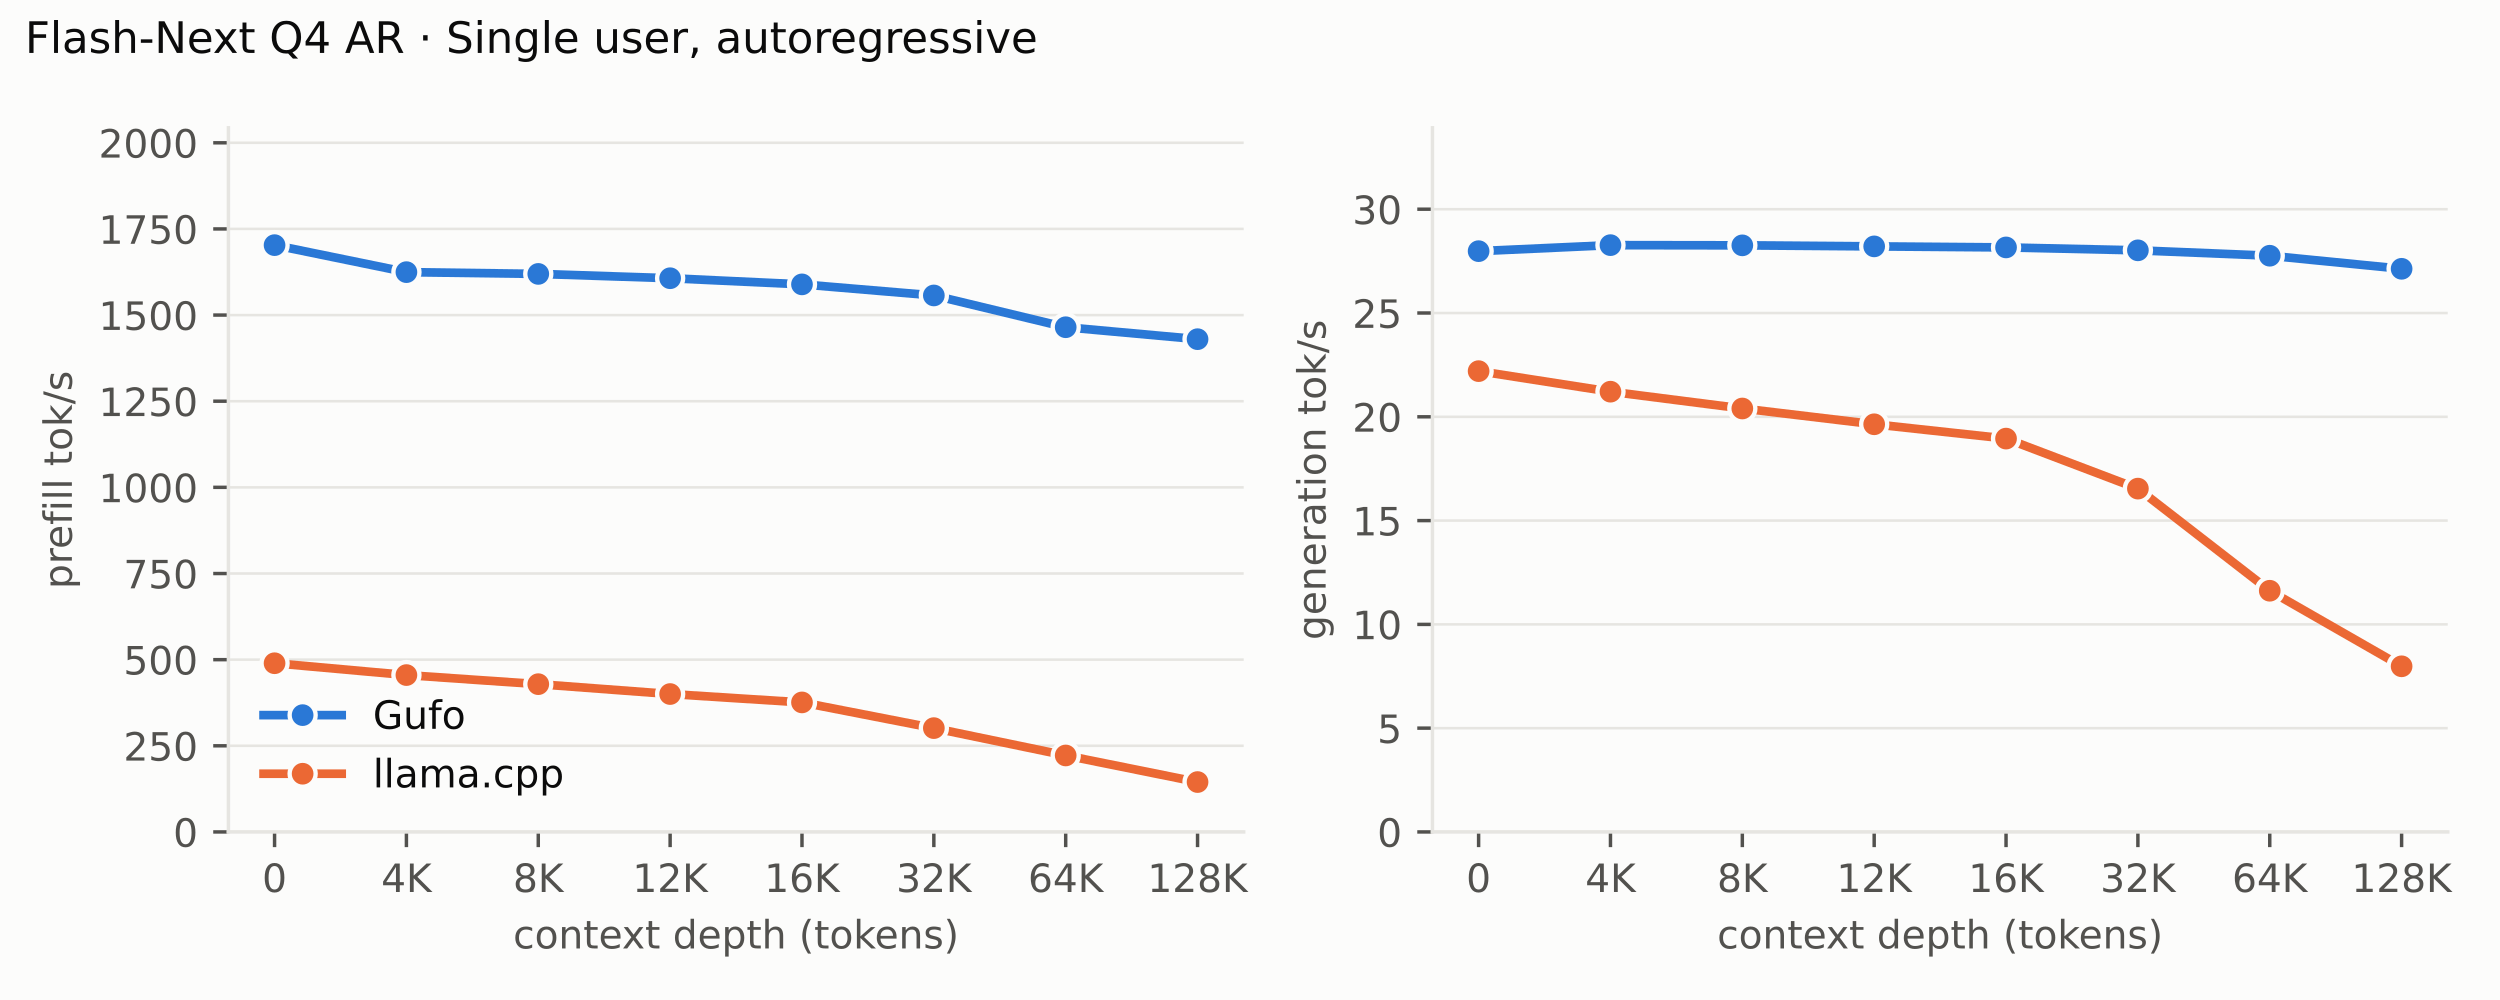
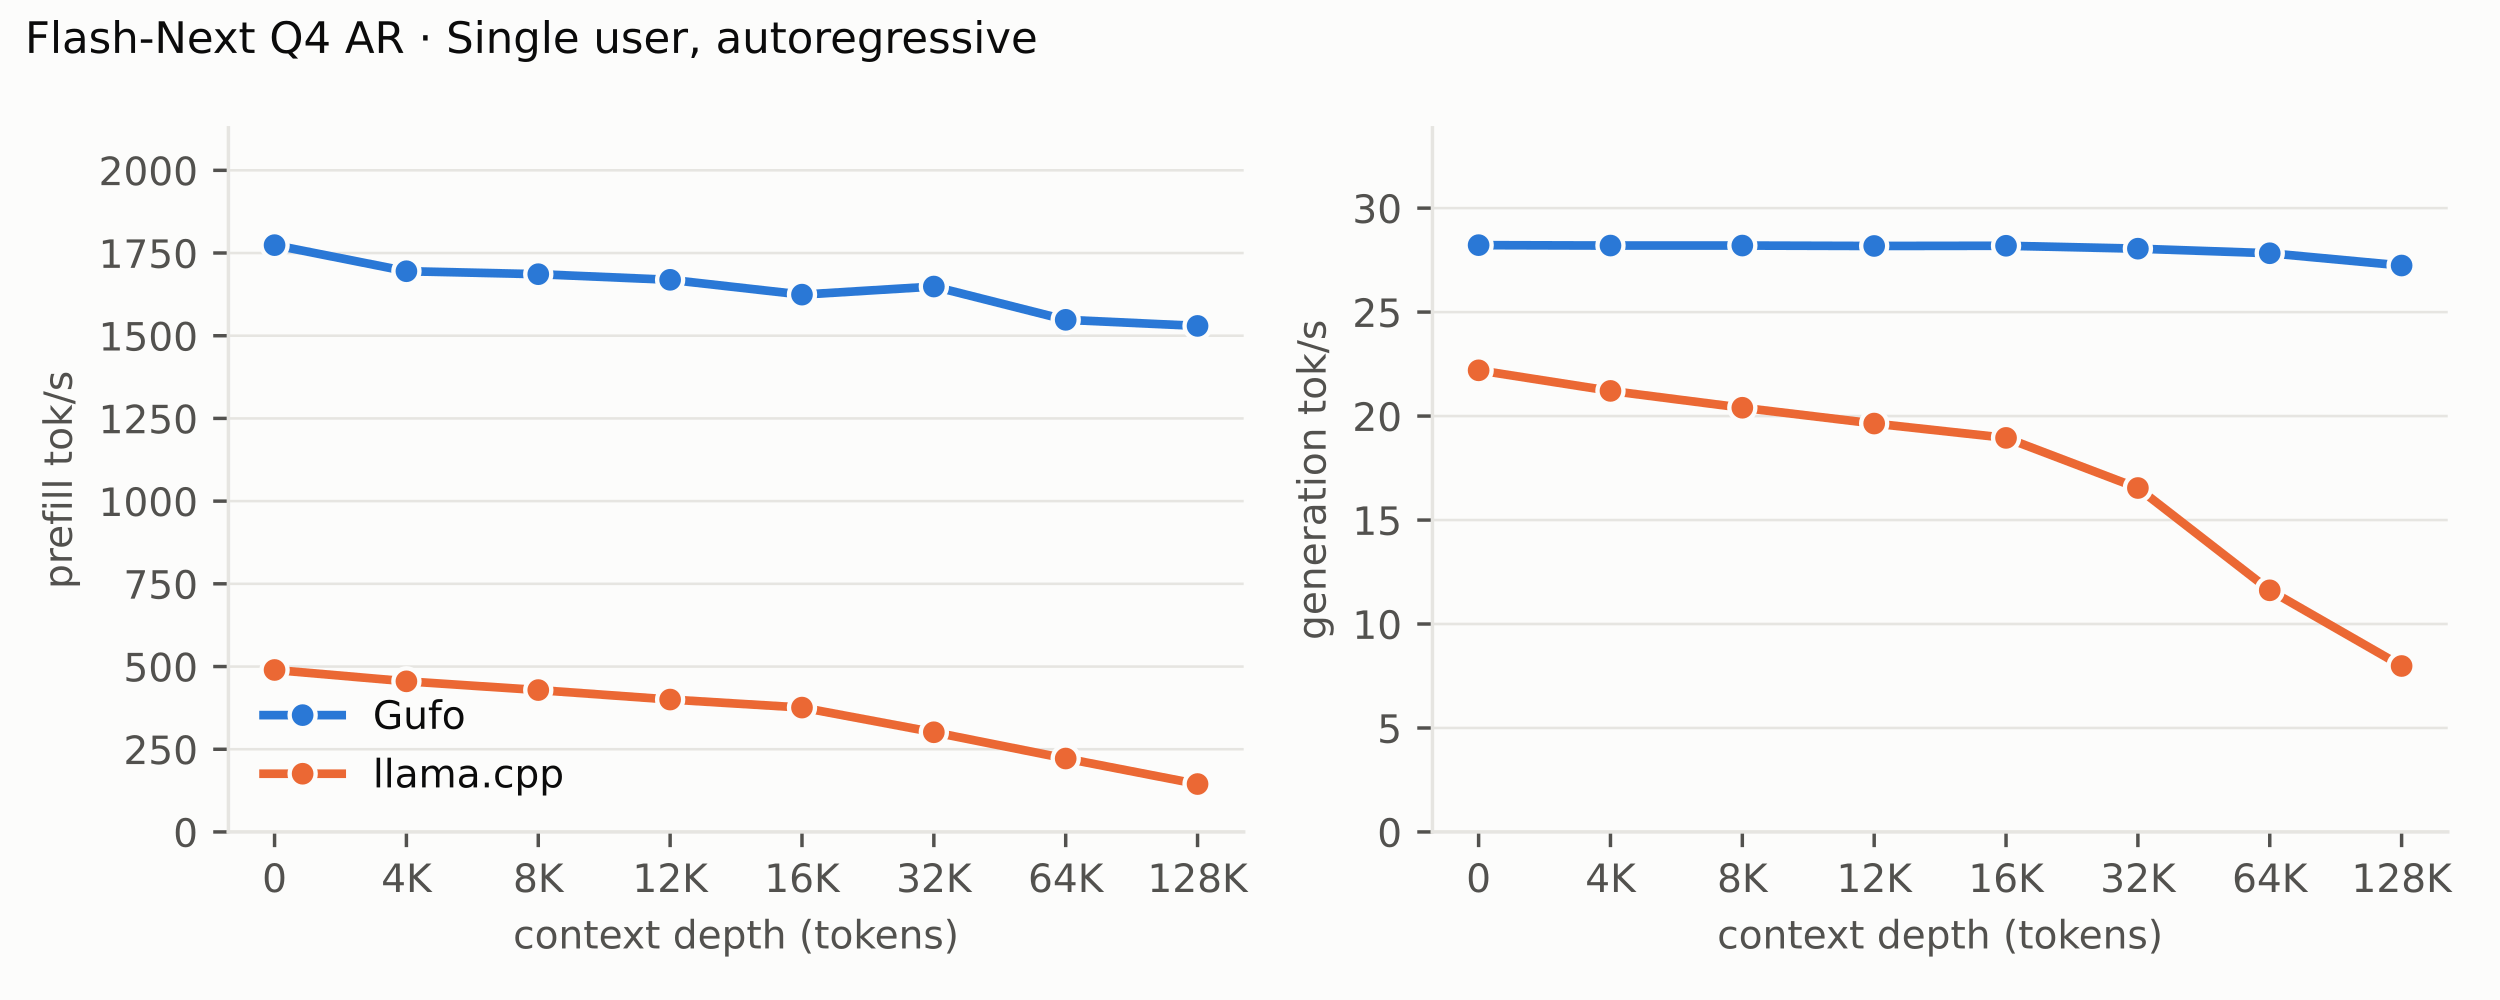
<svg xmlns="http://www.w3.org/2000/svg" xmlns:xlink="http://www.w3.org/1999/xlink" width="576pt" height="230.4pt" viewBox="0 0 576 230.4" version="1.1">
  <defs>
    <style type="text/css">*{stroke-linejoin: round; stroke-linecap: butt}</style>
  </defs>
  <g id="figure_1">
    <g id="patch_1">
      <path d="M 0 230.4 L 576 230.4 L 576 0 L 0 0 z " style="fill: #fcfcfb" />
    </g>
    <g id="axes_1">
      <g id="patch_2">
        <path d="M 52.626 191.679 L 286.549 191.679 L 286.549 29.441 L 52.626 29.441 z " style="fill: #fcfcfb" />
      </g>
      <g id="matplotlib.axis_1">
        <g id="xtick_1">
          <g id="line2d_1">
            <defs>
              <path id="m1ebf051f68" d="M 0 0 L 0 3.5 " style="stroke: #52514e; stroke-width: 0.8" />
            </defs>
            <g>
              <use xlink:href="#m1ebf051f68" x="63.259" y="191.679" style="fill: #52514e; stroke: #52514e; stroke-width: 0.8" />
            </g>
          </g>
          <g id="text_1">
            <text style="font-size: 9px; font-family: 'DejaVu Sans', 'Bitstream Vera Sans', 'Computer Modern Sans Serif', 'Lucida Grande', 'Verdana', 'Geneva', 'Lucid', 'Arial', 'Helvetica', 'Avant Garde', sans-serif; text-anchor: middle; fill: #52514e" x="63.259" y="205.517" transform="rotate(-0 63.25858 205.5172)">0</text>
          </g>
        </g>
        <g id="xtick_2">
          <g id="line2d_2">
            <g>
              <use xlink:href="#m1ebf051f68" x="93.638" y="191.679" style="fill: #52514e; stroke: #52514e; stroke-width: 0.8" />
            </g>
          </g>
          <g id="text_2">
            <text style="font-size: 9px; font-family: 'DejaVu Sans', 'Bitstream Vera Sans', 'Computer Modern Sans Serif', 'Lucida Grande', 'Verdana', 'Geneva', 'Lucid', 'Arial', 'Helvetica', 'Avant Garde', sans-serif; text-anchor: middle; fill: #52514e" x="93.638" y="205.517" transform="rotate(-0 93.63823 205.5172)">4K</text>
          </g>
        </g>
        <g id="xtick_3">
          <g id="line2d_3">
            <g>
              <use xlink:href="#m1ebf051f68" x="124.018" y="191.679" style="fill: #52514e; stroke: #52514e; stroke-width: 0.8" />
            </g>
          </g>
          <g id="text_3">
            <text style="font-size: 9px; font-family: 'DejaVu Sans', 'Bitstream Vera Sans', 'Computer Modern Sans Serif', 'Lucida Grande', 'Verdana', 'Geneva', 'Lucid', 'Arial', 'Helvetica', 'Avant Garde', sans-serif; text-anchor: middle; fill: #52514e" x="124.018" y="205.517" transform="rotate(-0 124.0179 205.5172)">8K</text>
          </g>
        </g>
        <g id="xtick_4">
          <g id="line2d_4">
            <g>
              <use xlink:href="#m1ebf051f68" x="154.398" y="191.679" style="fill: #52514e; stroke: #52514e; stroke-width: 0.8" />
            </g>
          </g>
          <g id="text_4">
            <text style="font-size: 9px; font-family: 'DejaVu Sans', 'Bitstream Vera Sans', 'Computer Modern Sans Serif', 'Lucida Grande', 'Verdana', 'Geneva', 'Lucid', 'Arial', 'Helvetica', 'Avant Garde', sans-serif; text-anchor: middle; fill: #52514e" x="154.398" y="205.517" transform="rotate(-0 154.3975 205.5172)">12K</text>
          </g>
        </g>
        <g id="xtick_5">
          <g id="line2d_5">
            <g>
              <use xlink:href="#m1ebf051f68" x="184.777" y="191.679" style="fill: #52514e; stroke: #52514e; stroke-width: 0.8" />
            </g>
          </g>
          <g id="text_5">
            <text style="font-size: 9px; font-family: 'DejaVu Sans', 'Bitstream Vera Sans', 'Computer Modern Sans Serif', 'Lucida Grande', 'Verdana', 'Geneva', 'Lucid', 'Arial', 'Helvetica', 'Avant Garde', sans-serif; text-anchor: middle; fill: #52514e" x="184.777" y="205.517" transform="rotate(-0 184.7772 205.5172)">16K</text>
          </g>
        </g>
        <g id="xtick_6">
          <g id="line2d_6">
            <g>
              <use xlink:href="#m1ebf051f68" x="215.157" y="191.679" style="fill: #52514e; stroke: #52514e; stroke-width: 0.8" />
            </g>
          </g>
          <g id="text_6">
            <text style="font-size: 9px; font-family: 'DejaVu Sans', 'Bitstream Vera Sans', 'Computer Modern Sans Serif', 'Lucida Grande', 'Verdana', 'Geneva', 'Lucid', 'Arial', 'Helvetica', 'Avant Garde', sans-serif; text-anchor: middle; fill: #52514e" x="215.157" y="205.517" transform="rotate(-0 215.1568 205.5172)">32K</text>
          </g>
        </g>
        <g id="xtick_7">
          <g id="line2d_7">
            <g>
              <use xlink:href="#m1ebf051f68" x="245.536" y="191.679" style="fill: #52514e; stroke: #52514e; stroke-width: 0.8" />
            </g>
          </g>
          <g id="text_7">
            <text style="font-size: 9px; font-family: 'DejaVu Sans', 'Bitstream Vera Sans', 'Computer Modern Sans Serif', 'Lucida Grande', 'Verdana', 'Geneva', 'Lucid', 'Arial', 'Helvetica', 'Avant Garde', sans-serif; text-anchor: middle; fill: #52514e" x="245.536" y="205.517" transform="rotate(-0 245.5365 205.5172)">64K</text>
          </g>
        </g>
        <g id="xtick_8">
          <g id="line2d_8">
            <g>
              <use xlink:href="#m1ebf051f68" x="275.916" y="191.679" style="fill: #52514e; stroke: #52514e; stroke-width: 0.8" />
            </g>
          </g>
          <g id="text_8">
            <text style="font-size: 9px; font-family: 'DejaVu Sans', 'Bitstream Vera Sans', 'Computer Modern Sans Serif', 'Lucida Grande', 'Verdana', 'Geneva', 'Lucid', 'Arial', 'Helvetica', 'Avant Garde', sans-serif; text-anchor: middle; fill: #52514e" x="275.916" y="205.517" transform="rotate(-0 275.9161 205.5172)">128K</text>
          </g>
        </g>
        <g id="text_9">
          <text style="font-size: 9px; font-family: 'DejaVu Sans', 'Bitstream Vera Sans', 'Computer Modern Sans Serif', 'Lucida Grande', 'Verdana', 'Geneva', 'Lucid', 'Arial', 'Helvetica', 'Avant Garde', sans-serif; text-anchor: middle; fill: #52514e" x="169.587" y="218.518" transform="rotate(-0 169.5874 218.5179)">context depth (tokens)</text>
        </g>
      </g>
      <g id="matplotlib.axis_2">
        <g id="ytick_1">
          <g id="line2d_9">
-             <path d="M 52.626 191.679 L 286.549 191.679 " clip-path="url(#pd41758e7b6)" style="fill: none; stroke: #e6e5e1; stroke-width: 0.6; stroke-linecap: square" />
+             <path d="M 52.626 191.679 L 286.549 191.679 " clip-path="url(#p1245cb9a4b)" style="fill: none; stroke: #e6e5e1; stroke-width: 0.6; stroke-linecap: square" />
          </g>
          <g id="line2d_10">
            <defs>
              <path id="m680e5b1e24" d="M 0 0 L -3.5 0 " style="stroke: #52514e; stroke-width: 0.8" />
            </defs>
            <g>
              <use xlink:href="#m680e5b1e24" x="52.626" y="191.679" style="fill: #52514e; stroke: #52514e; stroke-width: 0.8" />
            </g>
          </g>
          <g id="text_10">
            <text style="font-size: 9px; font-family: 'DejaVu Sans', 'Bitstream Vera Sans', 'Computer Modern Sans Serif', 'Lucida Grande', 'Verdana', 'Geneva', 'Lucid', 'Arial', 'Helvetica', 'Avant Garde', sans-serif; text-anchor: end; fill: #52514e" x="45.626" y="195.098" transform="rotate(-0 45.6257 195.0982)">0</text>
          </g>
        </g>
        <g id="ytick_2">
          <g id="line2d_11">
-             <path d="M 52.626 171.831 L 286.549 171.831 " clip-path="url(#pd41758e7b6)" style="fill: none; stroke: #e6e5e1; stroke-width: 0.6; stroke-linecap: square" />
+             <path d="M 52.626 172.625 L 286.549 172.625 " clip-path="url(#p1245cb9a4b)" style="fill: none; stroke: #e6e5e1; stroke-width: 0.6; stroke-linecap: square" />
          </g>
          <g id="line2d_12">
            <g>
-               <use xlink:href="#m680e5b1e24" x="52.626" y="171.831" style="fill: #52514e; stroke: #52514e; stroke-width: 0.8" />
+               <use xlink:href="#m680e5b1e24" x="52.626" y="172.625" style="fill: #52514e; stroke: #52514e; stroke-width: 0.8" />
            </g>
          </g>
          <g id="text_11">
-             <text style="font-size: 9px; font-family: 'DejaVu Sans', 'Bitstream Vera Sans', 'Computer Modern Sans Serif', 'Lucida Grande', 'Verdana', 'Geneva', 'Lucid', 'Arial', 'Helvetica', 'Avant Garde', sans-serif; text-anchor: end; fill: #52514e" x="45.626" y="175.25" transform="rotate(-0 45.6257 175.2503)">250</text>
+             <text style="font-size: 9px; font-family: 'DejaVu Sans', 'Bitstream Vera Sans', 'Computer Modern Sans Serif', 'Lucida Grande', 'Verdana', 'Geneva', 'Lucid', 'Arial', 'Helvetica', 'Avant Garde', sans-serif; text-anchor: end; fill: #52514e" x="45.626" y="176.043" transform="rotate(-0 45.6257 176.0435)">250</text>
          </g>
        </g>
        <g id="ytick_3">
          <g id="line2d_13">
-             <path d="M 52.626 151.983 L 286.549 151.983 " clip-path="url(#pd41758e7b6)" style="fill: none; stroke: #e6e5e1; stroke-width: 0.6; stroke-linecap: square" />
+             <path d="M 52.626 153.57 L 286.549 153.57 " clip-path="url(#p1245cb9a4b)" style="fill: none; stroke: #e6e5e1; stroke-width: 0.6; stroke-linecap: square" />
          </g>
          <g id="line2d_14">
            <g>
-               <use xlink:href="#m680e5b1e24" x="52.626" y="151.983" style="fill: #52514e; stroke: #52514e; stroke-width: 0.8" />
+               <use xlink:href="#m680e5b1e24" x="52.626" y="153.57" style="fill: #52514e; stroke: #52514e; stroke-width: 0.8" />
            </g>
          </g>
          <g id="text_12">
-             <text style="font-size: 9px; font-family: 'DejaVu Sans', 'Bitstream Vera Sans', 'Computer Modern Sans Serif', 'Lucida Grande', 'Verdana', 'Geneva', 'Lucid', 'Arial', 'Helvetica', 'Avant Garde', sans-serif; text-anchor: end; fill: #52514e" x="45.626" y="155.402" transform="rotate(-0 45.6257 155.4023)">500</text>
+             <text style="font-size: 9px; font-family: 'DejaVu Sans', 'Bitstream Vera Sans', 'Computer Modern Sans Serif', 'Lucida Grande', 'Verdana', 'Geneva', 'Lucid', 'Arial', 'Helvetica', 'Avant Garde', sans-serif; text-anchor: end; fill: #52514e" x="45.626" y="156.989" transform="rotate(-0 45.6257 156.9887)">500</text>
          </g>
        </g>
        <g id="ytick_4">
          <g id="line2d_15">
-             <path d="M 52.626 132.135 L 286.549 132.135 " clip-path="url(#pd41758e7b6)" style="fill: none; stroke: #e6e5e1; stroke-width: 0.6; stroke-linecap: square" />
+             <path d="M 52.626 134.515 L 286.549 134.515 " clip-path="url(#p1245cb9a4b)" style="fill: none; stroke: #e6e5e1; stroke-width: 0.6; stroke-linecap: square" />
          </g>
          <g id="line2d_16">
            <g>
-               <use xlink:href="#m680e5b1e24" x="52.626" y="132.135" style="fill: #52514e; stroke: #52514e; stroke-width: 0.8" />
+               <use xlink:href="#m680e5b1e24" x="52.626" y="134.515" style="fill: #52514e; stroke: #52514e; stroke-width: 0.8" />
            </g>
          </g>
          <g id="text_13">
-             <text style="font-size: 9px; font-family: 'DejaVu Sans', 'Bitstream Vera Sans', 'Computer Modern Sans Serif', 'Lucida Grande', 'Verdana', 'Geneva', 'Lucid', 'Arial', 'Helvetica', 'Avant Garde', sans-serif; text-anchor: end; fill: #52514e" x="45.626" y="135.554" transform="rotate(-0 45.6257 135.5544)">750</text>
+             <text style="font-size: 9px; font-family: 'DejaVu Sans', 'Bitstream Vera Sans', 'Computer Modern Sans Serif', 'Lucida Grande', 'Verdana', 'Geneva', 'Lucid', 'Arial', 'Helvetica', 'Avant Garde', sans-serif; text-anchor: end; fill: #52514e" x="45.626" y="137.934" transform="rotate(-0 45.6257 137.934)">750</text>
          </g>
        </g>
        <g id="ytick_5">
          <g id="line2d_17">
-             <path d="M 52.626 112.287 L 286.549 112.287 " clip-path="url(#pd41758e7b6)" style="fill: none; stroke: #e6e5e1; stroke-width: 0.6; stroke-linecap: square" />
+             <path d="M 52.626 115.46 L 286.549 115.46 " clip-path="url(#p1245cb9a4b)" style="fill: none; stroke: #e6e5e1; stroke-width: 0.6; stroke-linecap: square" />
          </g>
          <g id="line2d_18">
            <g>
-               <use xlink:href="#m680e5b1e24" x="52.626" y="112.287" style="fill: #52514e; stroke: #52514e; stroke-width: 0.8" />
+               <use xlink:href="#m680e5b1e24" x="52.626" y="115.46" style="fill: #52514e; stroke: #52514e; stroke-width: 0.8" />
            </g>
          </g>
          <g id="text_14">
-             <text style="font-size: 9px; font-family: 'DejaVu Sans', 'Bitstream Vera Sans', 'Computer Modern Sans Serif', 'Lucida Grande', 'Verdana', 'Geneva', 'Lucid', 'Arial', 'Helvetica', 'Avant Garde', sans-serif; text-anchor: end; fill: #52514e" x="45.626" y="115.706" transform="rotate(-0 45.6257 115.7064)">1000</text>
+             <text style="font-size: 9px; font-family: 'DejaVu Sans', 'Bitstream Vera Sans', 'Computer Modern Sans Serif', 'Lucida Grande', 'Verdana', 'Geneva', 'Lucid', 'Arial', 'Helvetica', 'Avant Garde', sans-serif; text-anchor: end; fill: #52514e" x="45.626" y="118.879" transform="rotate(-0 45.6257 118.8793)">1000</text>
          </g>
        </g>
        <g id="ytick_6">
          <g id="line2d_19">
-             <path d="M 52.626 92.439 L 286.549 92.439 " clip-path="url(#pd41758e7b6)" style="fill: none; stroke: #e6e5e1; stroke-width: 0.6; stroke-linecap: square" />
+             <path d="M 52.626 96.406 L 286.549 96.406 " clip-path="url(#p1245cb9a4b)" style="fill: none; stroke: #e6e5e1; stroke-width: 0.6; stroke-linecap: square" />
          </g>
          <g id="line2d_20">
            <g>
-               <use xlink:href="#m680e5b1e24" x="52.626" y="92.439" style="fill: #52514e; stroke: #52514e; stroke-width: 0.8" />
+               <use xlink:href="#m680e5b1e24" x="52.626" y="96.406" style="fill: #52514e; stroke: #52514e; stroke-width: 0.8" />
            </g>
          </g>
          <g id="text_15">
-             <text style="font-size: 9px; font-family: 'DejaVu Sans', 'Bitstream Vera Sans', 'Computer Modern Sans Serif', 'Lucida Grande', 'Verdana', 'Geneva', 'Lucid', 'Arial', 'Helvetica', 'Avant Garde', sans-serif; text-anchor: end; fill: #52514e" x="45.626" y="95.858" transform="rotate(-0 45.6257 95.85843)">1250</text>
+             <text style="font-size: 9px; font-family: 'DejaVu Sans', 'Bitstream Vera Sans', 'Computer Modern Sans Serif', 'Lucida Grande', 'Verdana', 'Geneva', 'Lucid', 'Arial', 'Helvetica', 'Avant Garde', sans-serif; text-anchor: end; fill: #52514e" x="45.626" y="99.825" transform="rotate(-0 45.6257 99.82451)">1250</text>
          </g>
        </g>
        <g id="ytick_7">
          <g id="line2d_21">
-             <path d="M 52.626 72.592 L 286.549 72.592 " clip-path="url(#pd41758e7b6)" style="fill: none; stroke: #e6e5e1; stroke-width: 0.6; stroke-linecap: square" />
+             <path d="M 52.626 77.351 L 286.549 77.351 " clip-path="url(#p1245cb9a4b)" style="fill: none; stroke: #e6e5e1; stroke-width: 0.6; stroke-linecap: square" />
          </g>
          <g id="line2d_22">
            <g>
-               <use xlink:href="#m680e5b1e24" x="52.626" y="72.592" style="fill: #52514e; stroke: #52514e; stroke-width: 0.8" />
+               <use xlink:href="#m680e5b1e24" x="52.626" y="77.351" style="fill: #52514e; stroke: #52514e; stroke-width: 0.8" />
            </g>
          </g>
          <g id="text_16">
-             <text style="font-size: 9px; font-family: 'DejaVu Sans', 'Bitstream Vera Sans', 'Computer Modern Sans Serif', 'Lucida Grande', 'Verdana', 'Geneva', 'Lucid', 'Arial', 'Helvetica', 'Avant Garde', sans-serif; text-anchor: end; fill: #52514e" x="45.626" y="76.01" transform="rotate(-0 45.6257 76.01047)">1500</text>
+             <text style="font-size: 9px; font-family: 'DejaVu Sans', 'Bitstream Vera Sans', 'Computer Modern Sans Serif', 'Lucida Grande', 'Verdana', 'Geneva', 'Lucid', 'Arial', 'Helvetica', 'Avant Garde', sans-serif; text-anchor: end; fill: #52514e" x="45.626" y="80.77" transform="rotate(-0 45.6257 80.76976)">1500</text>
          </g>
        </g>
        <g id="ytick_8">
          <g id="line2d_23">
-             <path d="M 52.626 52.744 L 286.549 52.744 " clip-path="url(#pd41758e7b6)" style="fill: none; stroke: #e6e5e1; stroke-width: 0.6; stroke-linecap: square" />
+             <path d="M 52.626 58.296 L 286.549 58.296 " clip-path="url(#p1245cb9a4b)" style="fill: none; stroke: #e6e5e1; stroke-width: 0.6; stroke-linecap: square" />
          </g>
          <g id="line2d_24">
            <g>
-               <use xlink:href="#m680e5b1e24" x="52.626" y="52.744" style="fill: #52514e; stroke: #52514e; stroke-width: 0.8" />
+               <use xlink:href="#m680e5b1e24" x="52.626" y="58.296" style="fill: #52514e; stroke: #52514e; stroke-width: 0.8" />
            </g>
          </g>
          <g id="text_17">
-             <text style="font-size: 9px; font-family: 'DejaVu Sans', 'Bitstream Vera Sans', 'Computer Modern Sans Serif', 'Lucida Grande', 'Verdana', 'Geneva', 'Lucid', 'Arial', 'Helvetica', 'Avant Garde', sans-serif; text-anchor: end; fill: #52514e" x="45.626" y="56.163" transform="rotate(-0 45.6257 56.16251)">1750</text>
+             <text style="font-size: 9px; font-family: 'DejaVu Sans', 'Bitstream Vera Sans', 'Computer Modern Sans Serif', 'Lucida Grande', 'Verdana', 'Geneva', 'Lucid', 'Arial', 'Helvetica', 'Avant Garde', sans-serif; text-anchor: end; fill: #52514e" x="45.626" y="61.715" transform="rotate(-0 45.6257 61.71502)">1750</text>
          </g>
        </g>
        <g id="ytick_9">
          <g id="line2d_25">
-             <path d="M 52.626 32.896 L 286.549 32.896 " clip-path="url(#pd41758e7b6)" style="fill: none; stroke: #e6e5e1; stroke-width: 0.6; stroke-linecap: square" />
+             <path d="M 52.626 39.241 L 286.549 39.241 " clip-path="url(#p1245cb9a4b)" style="fill: none; stroke: #e6e5e1; stroke-width: 0.6; stroke-linecap: square" />
          </g>
          <g id="line2d_26">
            <g>
-               <use xlink:href="#m680e5b1e24" x="52.626" y="32.896" style="fill: #52514e; stroke: #52514e; stroke-width: 0.8" />
+               <use xlink:href="#m680e5b1e24" x="52.626" y="39.241" style="fill: #52514e; stroke: #52514e; stroke-width: 0.8" />
            </g>
          </g>
          <g id="text_18">
-             <text style="font-size: 9px; font-family: 'DejaVu Sans', 'Bitstream Vera Sans', 'Computer Modern Sans Serif', 'Lucida Grande', 'Verdana', 'Geneva', 'Lucid', 'Arial', 'Helvetica', 'Avant Garde', sans-serif; text-anchor: end; fill: #52514e" x="45.626" y="36.315" transform="rotate(-0 45.6257 36.31454)">2000</text>
+             <text style="font-size: 9px; font-family: 'DejaVu Sans', 'Bitstream Vera Sans', 'Computer Modern Sans Serif', 'Lucida Grande', 'Verdana', 'Geneva', 'Lucid', 'Arial', 'Helvetica', 'Avant Garde', sans-serif; text-anchor: end; fill: #52514e" x="45.626" y="42.66" transform="rotate(-0 45.6257 42.66027)">2000</text>
          </g>
        </g>
        <g id="text_19">
          <text style="font-size: 9px; font-family: 'DejaVu Sans', 'Bitstream Vera Sans', 'Computer Modern Sans Serif', 'Lucida Grande', 'Verdana', 'Geneva', 'Lucid', 'Arial', 'Helvetica', 'Avant Garde', sans-serif; text-anchor: middle; fill: #52514e" x="16.559" y="110.56" transform="rotate(-90 16.55859 110.56)">prefill tok/s</text>
        </g>
      </g>
      <g id="line2d_27">
-         <path d="M 63.259 56.481 L 93.638 62.702 L 124.018 63.11 L 154.398 64.104 L 184.777 65.521 L 215.157 68.073 L 245.536 75.395 L 275.916 78.148 " clip-path="url(#pd41758e7b6)" style="fill: none; stroke: #2a78d6; stroke-width: 2; stroke-linecap: square" />
+         <path d="M 63.259 56.481 L 93.638 62.491 L 124.018 63.174 L 154.398 64.469 L 184.777 67.883 L 215.157 66.018 L 245.536 73.688 L 275.916 75.092 " clip-path="url(#p1245cb9a4b)" style="fill: none; stroke: #2a78d6; stroke-width: 2; stroke-linecap: square" />
        <defs>
          <path id="m91930ba968" d="M 0 3 C 0.796 3 1.559 2.684 2.121 2.121 C 2.684 1.559 3 0.796 3 0 C 3 -0.796 2.684 -1.559 2.121 -2.121 C 1.559 -2.684 0.796 -3 0 -3 C -0.796 -3 -1.559 -2.684 -2.121 -2.121 C -2.684 -1.559 -3 -0.796 -3 0 C -3 0.796 -2.684 1.559 -2.121 2.121 C -1.559 2.684 -0.796 3 0 3 z " style="stroke: #fcfcfb" />
        </defs>
-         <g clip-path="url(#pd41758e7b6)">
+         <g clip-path="url(#p1245cb9a4b)">
          <use xlink:href="#m91930ba968" x="63.259" y="56.481" style="fill: #2a78d6; stroke: #fcfcfb" />
-           <use xlink:href="#m91930ba968" x="93.638" y="62.702" style="fill: #2a78d6; stroke: #fcfcfb" />
-           <use xlink:href="#m91930ba968" x="124.018" y="63.11" style="fill: #2a78d6; stroke: #fcfcfb" />
-           <use xlink:href="#m91930ba968" x="154.398" y="64.104" style="fill: #2a78d6; stroke: #fcfcfb" />
-           <use xlink:href="#m91930ba968" x="184.777" y="65.521" style="fill: #2a78d6; stroke: #fcfcfb" />
-           <use xlink:href="#m91930ba968" x="215.157" y="68.073" style="fill: #2a78d6; stroke: #fcfcfb" />
-           <use xlink:href="#m91930ba968" x="245.536" y="75.395" style="fill: #2a78d6; stroke: #fcfcfb" />
-           <use xlink:href="#m91930ba968" x="275.916" y="78.148" style="fill: #2a78d6; stroke: #fcfcfb" />
+           <use xlink:href="#m91930ba968" x="93.638" y="62.491" style="fill: #2a78d6; stroke: #fcfcfb" />
+           <use xlink:href="#m91930ba968" x="124.018" y="63.174" style="fill: #2a78d6; stroke: #fcfcfb" />
+           <use xlink:href="#m91930ba968" x="154.398" y="64.469" style="fill: #2a78d6; stroke: #fcfcfb" />
+           <use xlink:href="#m91930ba968" x="184.777" y="67.883" style="fill: #2a78d6; stroke: #fcfcfb" />
+           <use xlink:href="#m91930ba968" x="215.157" y="66.018" style="fill: #2a78d6; stroke: #fcfcfb" />
+           <use xlink:href="#m91930ba968" x="245.536" y="73.688" style="fill: #2a78d6; stroke: #fcfcfb" />
+           <use xlink:href="#m91930ba968" x="275.916" y="75.092" style="fill: #2a78d6; stroke: #fcfcfb" />
        </g>
      </g>
      <g id="line2d_28">
-         <path d="M 63.259 152.81 L 93.638 155.537 L 124.018 157.632 L 154.398 159.906 L 184.777 161.837 L 215.157 167.758 L 245.536 174.059 L 275.916 180.185 " clip-path="url(#pd41758e7b6)" style="fill: none; stroke: #eb6834; stroke-width: 2; stroke-linecap: square" />
+         <path d="M 63.259 154.363 L 93.638 156.981 L 124.018 158.993 L 154.398 161.176 L 184.777 163.029 L 215.157 168.714 L 245.536 174.763 L 275.916 180.644 " clip-path="url(#p1245cb9a4b)" style="fill: none; stroke: #eb6834; stroke-width: 2; stroke-linecap: square" />
        <defs>
          <path id="ma0614988b8" d="M 0 3 C 0.796 3 1.559 2.684 2.121 2.121 C 2.684 1.559 3 0.796 3 0 C 3 -0.796 2.684 -1.559 2.121 -2.121 C 1.559 -2.684 0.796 -3 0 -3 C -0.796 -3 -1.559 -2.684 -2.121 -2.121 C -2.684 -1.559 -3 -0.796 -3 0 C -3 0.796 -2.684 1.559 -2.121 2.121 C -1.559 2.684 -0.796 3 0 3 z " style="stroke: #fcfcfb" />
        </defs>
-         <g clip-path="url(#pd41758e7b6)">
-           <use xlink:href="#ma0614988b8" x="63.259" y="152.81" style="fill: #eb6834; stroke: #fcfcfb" />
-           <use xlink:href="#ma0614988b8" x="93.638" y="155.537" style="fill: #eb6834; stroke: #fcfcfb" />
-           <use xlink:href="#ma0614988b8" x="124.018" y="157.632" style="fill: #eb6834; stroke: #fcfcfb" />
-           <use xlink:href="#ma0614988b8" x="154.398" y="159.906" style="fill: #eb6834; stroke: #fcfcfb" />
-           <use xlink:href="#ma0614988b8" x="184.777" y="161.837" style="fill: #eb6834; stroke: #fcfcfb" />
-           <use xlink:href="#ma0614988b8" x="215.157" y="167.758" style="fill: #eb6834; stroke: #fcfcfb" />
-           <use xlink:href="#ma0614988b8" x="245.536" y="174.059" style="fill: #eb6834; stroke: #fcfcfb" />
-           <use xlink:href="#ma0614988b8" x="275.916" y="180.185" style="fill: #eb6834; stroke: #fcfcfb" />
+         <g clip-path="url(#p1245cb9a4b)">
+           <use xlink:href="#ma0614988b8" x="63.259" y="154.363" style="fill: #eb6834; stroke: #fcfcfb" />
+           <use xlink:href="#ma0614988b8" x="93.638" y="156.981" style="fill: #eb6834; stroke: #fcfcfb" />
+           <use xlink:href="#ma0614988b8" x="124.018" y="158.993" style="fill: #eb6834; stroke: #fcfcfb" />
+           <use xlink:href="#ma0614988b8" x="154.398" y="161.176" style="fill: #eb6834; stroke: #fcfcfb" />
+           <use xlink:href="#ma0614988b8" x="184.777" y="163.029" style="fill: #eb6834; stroke: #fcfcfb" />
+           <use xlink:href="#ma0614988b8" x="215.157" y="168.714" style="fill: #eb6834; stroke: #fcfcfb" />
+           <use xlink:href="#ma0614988b8" x="245.536" y="174.763" style="fill: #eb6834; stroke: #fcfcfb" />
+           <use xlink:href="#ma0614988b8" x="275.916" y="180.644" style="fill: #eb6834; stroke: #fcfcfb" />
        </g>
      </g>
      <g id="patch_3">
        <path d="M 52.626 191.679 L 52.626 29.441 " style="fill: none; stroke: #e6e5e1; stroke-width: 0.8; stroke-linejoin: miter; stroke-linecap: square" />
      </g>
      <g id="patch_4">
        <path d="M 52.626 191.679 L 286.549 191.679 " style="fill: none; stroke: #e6e5e1; stroke-width: 0.8; stroke-linejoin: miter; stroke-linecap: square" />
      </g>
      <g id="legend_1">
        <g id="line2d_29">
          <path d="M 60.726 164.766 L 69.726 164.766 L 78.726 164.766 " style="fill: none; stroke: #2a78d6; stroke-width: 2; stroke-linecap: square" />
          <g>
            <use xlink:href="#m91930ba968" x="69.726" y="164.766" style="fill: #2a78d6; stroke: #fcfcfb" />
          </g>
        </g>
        <g id="text_20">
          <text style="font-size: 9px; font-family: 'DejaVu Sans', 'Bitstream Vera Sans', 'Computer Modern Sans Serif', 'Lucida Grande', 'Verdana', 'Geneva', 'Lucid', 'Arial', 'Helvetica', 'Avant Garde', sans-serif; text-anchor: start; fill: #0b0b0b" x="85.926" y="167.916" transform="rotate(-0 85.9257 167.9165)">Gufo</text>
        </g>
        <g id="line2d_30">
          <path d="M 60.726 178.267 L 69.726 178.267 L 78.726 178.267 " style="fill: none; stroke: #eb6834; stroke-width: 2; stroke-linecap: square" />
          <g>
            <use xlink:href="#ma0614988b8" x="69.726" y="178.267" style="fill: #eb6834; stroke: #fcfcfb" />
          </g>
        </g>
        <g id="text_21">
          <text style="font-size: 9px; font-family: 'DejaVu Sans', 'Bitstream Vera Sans', 'Computer Modern Sans Serif', 'Lucida Grande', 'Verdana', 'Geneva', 'Lucid', 'Arial', 'Helvetica', 'Avant Garde', sans-serif; text-anchor: start; fill: #0b0b0b" x="85.926" y="181.417" transform="rotate(-0 85.9257 181.4172)">llama.cpp</text>
        </g>
      </g>
    </g>
    <g id="axes_2">
      <g id="patch_5">
        <path d="M 330.039 191.679 L 563.963 191.679 L 563.963 29.441 L 330.039 29.441 z " style="fill: #fcfcfb" />
      </g>
      <g id="matplotlib.axis_3">
        <g id="xtick_9">
          <g id="line2d_31">
            <g>
              <use xlink:href="#m1ebf051f68" x="340.672" y="191.679" style="fill: #52514e; stroke: #52514e; stroke-width: 0.8" />
            </g>
          </g>
          <g id="text_22">
            <text style="font-size: 9px; font-family: 'DejaVu Sans', 'Bitstream Vera Sans', 'Computer Modern Sans Serif', 'Lucida Grande', 'Verdana', 'Geneva', 'Lucid', 'Arial', 'Helvetica', 'Avant Garde', sans-serif; text-anchor: middle; fill: #52514e" x="340.672" y="205.517" transform="rotate(-0 340.6723 205.5172)">0</text>
          </g>
        </g>
        <g id="xtick_10">
          <g id="line2d_32">
            <g>
              <use xlink:href="#m1ebf051f68" x="371.052" y="191.679" style="fill: #52514e; stroke: #52514e; stroke-width: 0.8" />
            </g>
          </g>
          <g id="text_23">
            <text style="font-size: 9px; font-family: 'DejaVu Sans', 'Bitstream Vera Sans', 'Computer Modern Sans Serif', 'Lucida Grande', 'Verdana', 'Geneva', 'Lucid', 'Arial', 'Helvetica', 'Avant Garde', sans-serif; text-anchor: middle; fill: #52514e" x="371.052" y="205.517" transform="rotate(-0 371.052 205.5172)">4K</text>
          </g>
        </g>
        <g id="xtick_11">
          <g id="line2d_33">
            <g>
              <use xlink:href="#m1ebf051f68" x="401.432" y="191.679" style="fill: #52514e; stroke: #52514e; stroke-width: 0.8" />
            </g>
          </g>
          <g id="text_24">
            <text style="font-size: 9px; font-family: 'DejaVu Sans', 'Bitstream Vera Sans', 'Computer Modern Sans Serif', 'Lucida Grande', 'Verdana', 'Geneva', 'Lucid', 'Arial', 'Helvetica', 'Avant Garde', sans-serif; text-anchor: middle; fill: #52514e" x="401.432" y="205.517" transform="rotate(-0 401.4316 205.5172)">8K</text>
          </g>
        </g>
        <g id="xtick_12">
          <g id="line2d_34">
            <g>
              <use xlink:href="#m1ebf051f68" x="431.811" y="191.679" style="fill: #52514e; stroke: #52514e; stroke-width: 0.8" />
            </g>
          </g>
          <g id="text_25">
            <text style="font-size: 9px; font-family: 'DejaVu Sans', 'Bitstream Vera Sans', 'Computer Modern Sans Serif', 'Lucida Grande', 'Verdana', 'Geneva', 'Lucid', 'Arial', 'Helvetica', 'Avant Garde', sans-serif; text-anchor: middle; fill: #52514e" x="431.811" y="205.517" transform="rotate(-0 431.8113 205.5172)">12K</text>
          </g>
        </g>
        <g id="xtick_13">
          <g id="line2d_35">
            <g>
              <use xlink:href="#m1ebf051f68" x="462.191" y="191.679" style="fill: #52514e; stroke: #52514e; stroke-width: 0.8" />
            </g>
          </g>
          <g id="text_26">
            <text style="font-size: 9px; font-family: 'DejaVu Sans', 'Bitstream Vera Sans', 'Computer Modern Sans Serif', 'Lucida Grande', 'Verdana', 'Geneva', 'Lucid', 'Arial', 'Helvetica', 'Avant Garde', sans-serif; text-anchor: middle; fill: #52514e" x="462.191" y="205.517" transform="rotate(-0 462.1909 205.5172)">16K</text>
          </g>
        </g>
        <g id="xtick_14">
          <g id="line2d_36">
            <g>
              <use xlink:href="#m1ebf051f68" x="492.571" y="191.679" style="fill: #52514e; stroke: #52514e; stroke-width: 0.8" />
            </g>
          </g>
          <g id="text_27">
            <text style="font-size: 9px; font-family: 'DejaVu Sans', 'Bitstream Vera Sans', 'Computer Modern Sans Serif', 'Lucida Grande', 'Verdana', 'Geneva', 'Lucid', 'Arial', 'Helvetica', 'Avant Garde', sans-serif; text-anchor: middle; fill: #52514e" x="492.571" y="205.517" transform="rotate(-0 492.5706 205.5172)">32K</text>
          </g>
        </g>
        <g id="xtick_15">
          <g id="line2d_37">
            <g>
              <use xlink:href="#m1ebf051f68" x="522.95" y="191.679" style="fill: #52514e; stroke: #52514e; stroke-width: 0.8" />
            </g>
          </g>
          <g id="text_28">
            <text style="font-size: 9px; font-family: 'DejaVu Sans', 'Bitstream Vera Sans', 'Computer Modern Sans Serif', 'Lucida Grande', 'Verdana', 'Geneva', 'Lucid', 'Arial', 'Helvetica', 'Avant Garde', sans-serif; text-anchor: middle; fill: #52514e" x="522.95" y="205.517" transform="rotate(-0 522.9502 205.5172)">64K</text>
          </g>
        </g>
        <g id="xtick_16">
          <g id="line2d_38">
            <g>
              <use xlink:href="#m1ebf051f68" x="553.33" y="191.679" style="fill: #52514e; stroke: #52514e; stroke-width: 0.8" />
            </g>
          </g>
          <g id="text_29">
            <text style="font-size: 9px; font-family: 'DejaVu Sans', 'Bitstream Vera Sans', 'Computer Modern Sans Serif', 'Lucida Grande', 'Verdana', 'Geneva', 'Lucid', 'Arial', 'Helvetica', 'Avant Garde', sans-serif; text-anchor: middle; fill: #52514e" x="553.33" y="205.517" transform="rotate(-0 553.3299 205.5172)">128K</text>
          </g>
        </g>
        <g id="text_30">
          <text style="font-size: 9px; font-family: 'DejaVu Sans', 'Bitstream Vera Sans', 'Computer Modern Sans Serif', 'Lucida Grande', 'Verdana', 'Geneva', 'Lucid', 'Arial', 'Helvetica', 'Avant Garde', sans-serif; text-anchor: middle; fill: #52514e" x="447.001" y="218.518" transform="rotate(-0 447.0011 218.5179)">context depth (tokens)</text>
        </g>
      </g>
      <g id="matplotlib.axis_4">
        <g id="ytick_10">
          <g id="line2d_39">
-             <path d="M 330.039 191.679 L 563.963 191.679 " clip-path="url(#pc69065fbe7)" style="fill: none; stroke: #e6e5e1; stroke-width: 0.6; stroke-linecap: square" />
+             <path d="M 330.039 191.679 L 563.963 191.679 " clip-path="url(#pfcade36f7c)" style="fill: none; stroke: #e6e5e1; stroke-width: 0.6; stroke-linecap: square" />
          </g>
          <g id="line2d_40">
            <g>
              <use xlink:href="#m680e5b1e24" x="330.039" y="191.679" style="fill: #52514e; stroke: #52514e; stroke-width: 0.8" />
            </g>
          </g>
          <g id="text_31">
            <text style="font-size: 9px; font-family: 'DejaVu Sans', 'Bitstream Vera Sans', 'Computer Modern Sans Serif', 'Lucida Grande', 'Verdana', 'Geneva', 'Lucid', 'Arial', 'Helvetica', 'Avant Garde', sans-serif; text-anchor: end; fill: #52514e" x="323.039" y="195.098" transform="rotate(-0 323.0395 195.0982)">0</text>
          </g>
        </g>
        <g id="ytick_11">
          <g id="line2d_41">
-             <path d="M 330.039 167.767 L 563.963 167.767 " clip-path="url(#pc69065fbe7)" style="fill: none; stroke: #e6e5e1; stroke-width: 0.6; stroke-linecap: square" />
+             <path d="M 330.039 167.725 L 563.963 167.725 " clip-path="url(#pfcade36f7c)" style="fill: none; stroke: #e6e5e1; stroke-width: 0.6; stroke-linecap: square" />
          </g>
          <g id="line2d_42">
            <g>
-               <use xlink:href="#m680e5b1e24" x="330.039" y="167.767" style="fill: #52514e; stroke: #52514e; stroke-width: 0.8" />
+               <use xlink:href="#m680e5b1e24" x="330.039" y="167.725" style="fill: #52514e; stroke: #52514e; stroke-width: 0.8" />
            </g>
          </g>
          <g id="text_32">
-             <text style="font-size: 9px; font-family: 'DejaVu Sans', 'Bitstream Vera Sans', 'Computer Modern Sans Serif', 'Lucida Grande', 'Verdana', 'Geneva', 'Lucid', 'Arial', 'Helvetica', 'Avant Garde', sans-serif; text-anchor: end; fill: #52514e" x="323.039" y="171.186" transform="rotate(-0 323.0395 171.1862)">5</text>
+             <text style="font-size: 9px; font-family: 'DejaVu Sans', 'Bitstream Vera Sans', 'Computer Modern Sans Serif', 'Lucida Grande', 'Verdana', 'Geneva', 'Lucid', 'Arial', 'Helvetica', 'Avant Garde', sans-serif; text-anchor: end; fill: #52514e" x="323.039" y="171.144" transform="rotate(-0 323.0395 171.1438)">5</text>
          </g>
        </g>
        <g id="ytick_12">
          <g id="line2d_43">
-             <path d="M 330.039 143.855 L 563.963 143.855 " clip-path="url(#pc69065fbe7)" style="fill: none; stroke: #e6e5e1; stroke-width: 0.6; stroke-linecap: square" />
+             <path d="M 330.039 143.77 L 563.963 143.77 " clip-path="url(#pfcade36f7c)" style="fill: none; stroke: #e6e5e1; stroke-width: 0.6; stroke-linecap: square" />
          </g>
          <g id="line2d_44">
            <g>
-               <use xlink:href="#m680e5b1e24" x="330.039" y="143.855" style="fill: #52514e; stroke: #52514e; stroke-width: 0.8" />
+               <use xlink:href="#m680e5b1e24" x="330.039" y="143.77" style="fill: #52514e; stroke: #52514e; stroke-width: 0.8" />
            </g>
          </g>
          <g id="text_33">
-             <text style="font-size: 9px; font-family: 'DejaVu Sans', 'Bitstream Vera Sans', 'Computer Modern Sans Serif', 'Lucida Grande', 'Verdana', 'Geneva', 'Lucid', 'Arial', 'Helvetica', 'Avant Garde', sans-serif; text-anchor: end; fill: #52514e" x="323.039" y="147.274" transform="rotate(-0 323.0395 147.2741)">10</text>
+             <text style="font-size: 9px; font-family: 'DejaVu Sans', 'Bitstream Vera Sans', 'Computer Modern Sans Serif', 'Lucida Grande', 'Verdana', 'Geneva', 'Lucid', 'Arial', 'Helvetica', 'Avant Garde', sans-serif; text-anchor: end; fill: #52514e" x="323.039" y="147.189" transform="rotate(-0 323.0395 147.1894)">10</text>
          </g>
        </g>
        <g id="ytick_13">
          <g id="line2d_45">
-             <path d="M 330.039 119.943 L 563.963 119.943 " clip-path="url(#pc69065fbe7)" style="fill: none; stroke: #e6e5e1; stroke-width: 0.6; stroke-linecap: square" />
+             <path d="M 330.039 119.816 L 563.963 119.816 " clip-path="url(#pfcade36f7c)" style="fill: none; stroke: #e6e5e1; stroke-width: 0.6; stroke-linecap: square" />
          </g>
          <g id="line2d_46">
            <g>
-               <use xlink:href="#m680e5b1e24" x="330.039" y="119.943" style="fill: #52514e; stroke: #52514e; stroke-width: 0.8" />
+               <use xlink:href="#m680e5b1e24" x="330.039" y="119.816" style="fill: #52514e; stroke: #52514e; stroke-width: 0.8" />
            </g>
          </g>
          <g id="text_34">
-             <text style="font-size: 9px; font-family: 'DejaVu Sans', 'Bitstream Vera Sans', 'Computer Modern Sans Serif', 'Lucida Grande', 'Verdana', 'Geneva', 'Lucid', 'Arial', 'Helvetica', 'Avant Garde', sans-serif; text-anchor: end; fill: #52514e" x="323.039" y="123.362" transform="rotate(-0 323.0395 123.3621)">15</text>
+             <text style="font-size: 9px; font-family: 'DejaVu Sans', 'Bitstream Vera Sans', 'Computer Modern Sans Serif', 'Lucida Grande', 'Verdana', 'Geneva', 'Lucid', 'Arial', 'Helvetica', 'Avant Garde', sans-serif; text-anchor: end; fill: #52514e" x="323.039" y="123.235" transform="rotate(-0 323.0395 123.235)">15</text>
          </g>
        </g>
        <g id="ytick_14">
          <g id="line2d_47">
-             <path d="M 330.039 96.031 L 563.963 96.031 " clip-path="url(#pc69065fbe7)" style="fill: none; stroke: #e6e5e1; stroke-width: 0.6; stroke-linecap: square" />
+             <path d="M 330.039 95.862 L 563.963 95.862 " clip-path="url(#pfcade36f7c)" style="fill: none; stroke: #e6e5e1; stroke-width: 0.6; stroke-linecap: square" />
          </g>
          <g id="line2d_48">
            <g>
-               <use xlink:href="#m680e5b1e24" x="330.039" y="96.031" style="fill: #52514e; stroke: #52514e; stroke-width: 0.8" />
+               <use xlink:href="#m680e5b1e24" x="330.039" y="95.862" style="fill: #52514e; stroke: #52514e; stroke-width: 0.8" />
            </g>
          </g>
          <g id="text_35">
-             <text style="font-size: 9px; font-family: 'DejaVu Sans', 'Bitstream Vera Sans', 'Computer Modern Sans Serif', 'Lucida Grande', 'Verdana', 'Geneva', 'Lucid', 'Arial', 'Helvetica', 'Avant Garde', sans-serif; text-anchor: end; fill: #52514e" x="323.039" y="99.45" transform="rotate(-0 323.0395 99.45002)">20</text>
+             <text style="font-size: 9px; font-family: 'DejaVu Sans', 'Bitstream Vera Sans', 'Computer Modern Sans Serif', 'Lucida Grande', 'Verdana', 'Geneva', 'Lucid', 'Arial', 'Helvetica', 'Avant Garde', sans-serif; text-anchor: end; fill: #52514e" x="323.039" y="99.281" transform="rotate(-0 323.0395 99.28055)">20</text>
          </g>
        </g>
        <g id="ytick_15">
          <g id="line2d_49">
-             <path d="M 330.039 72.119 L 563.963 72.119 " clip-path="url(#pc69065fbe7)" style="fill: none; stroke: #e6e5e1; stroke-width: 0.6; stroke-linecap: square" />
+             <path d="M 330.039 71.907 L 563.963 71.907 " clip-path="url(#pfcade36f7c)" style="fill: none; stroke: #e6e5e1; stroke-width: 0.6; stroke-linecap: square" />
          </g>
          <g id="line2d_50">
            <g>
-               <use xlink:href="#m680e5b1e24" x="330.039" y="72.119" style="fill: #52514e; stroke: #52514e; stroke-width: 0.8" />
+               <use xlink:href="#m680e5b1e24" x="330.039" y="71.907" style="fill: #52514e; stroke: #52514e; stroke-width: 0.8" />
            </g>
          </g>
          <g id="text_36">
-             <text style="font-size: 9px; font-family: 'DejaVu Sans', 'Bitstream Vera Sans', 'Computer Modern Sans Serif', 'Lucida Grande', 'Verdana', 'Geneva', 'Lucid', 'Arial', 'Helvetica', 'Avant Garde', sans-serif; text-anchor: end; fill: #52514e" x="323.039" y="75.538" transform="rotate(-0 323.0395 75.53796)">25</text>
+             <text style="font-size: 9px; font-family: 'DejaVu Sans', 'Bitstream Vera Sans', 'Computer Modern Sans Serif', 'Lucida Grande', 'Verdana', 'Geneva', 'Lucid', 'Arial', 'Helvetica', 'Avant Garde', sans-serif; text-anchor: end; fill: #52514e" x="323.039" y="75.326" transform="rotate(-0 323.0395 75.32613)">25</text>
          </g>
        </g>
        <g id="ytick_16">
          <g id="line2d_51">
-             <path d="M 330.039 48.207 L 563.963 48.207 " clip-path="url(#pc69065fbe7)" style="fill: none; stroke: #e6e5e1; stroke-width: 0.6; stroke-linecap: square" />
+             <path d="M 330.039 47.953 L 563.963 47.953 " clip-path="url(#pfcade36f7c)" style="fill: none; stroke: #e6e5e1; stroke-width: 0.6; stroke-linecap: square" />
          </g>
          <g id="line2d_52">
            <g>
-               <use xlink:href="#m680e5b1e24" x="330.039" y="48.207" style="fill: #52514e; stroke: #52514e; stroke-width: 0.8" />
+               <use xlink:href="#m680e5b1e24" x="330.039" y="47.953" style="fill: #52514e; stroke: #52514e; stroke-width: 0.8" />
            </g>
          </g>
          <g id="text_37">
-             <text style="font-size: 9px; font-family: 'DejaVu Sans', 'Bitstream Vera Sans', 'Computer Modern Sans Serif', 'Lucida Grande', 'Verdana', 'Geneva', 'Lucid', 'Arial', 'Helvetica', 'Avant Garde', sans-serif; text-anchor: end; fill: #52514e" x="323.039" y="51.626" transform="rotate(-0 323.0395 51.62591)">30</text>
+             <text style="font-size: 9px; font-family: 'DejaVu Sans', 'Bitstream Vera Sans', 'Computer Modern Sans Serif', 'Lucida Grande', 'Verdana', 'Geneva', 'Lucid', 'Arial', 'Helvetica', 'Avant Garde', sans-serif; text-anchor: end; fill: #52514e" x="323.039" y="51.372" transform="rotate(-0 323.0395 51.3717)">30</text>
          </g>
        </g>
        <g id="text_38">
          <text style="font-size: 9px; font-family: 'DejaVu Sans', 'Bitstream Vera Sans', 'Computer Modern Sans Serif', 'Lucida Grande', 'Verdana', 'Geneva', 'Lucid', 'Arial', 'Helvetica', 'Avant Garde', sans-serif; text-anchor: middle; fill: #52514e" x="305.425" y="110.56" transform="rotate(-90 305.4248 110.56)">generation tok/s</text>
        </g>
      </g>
      <g id="line2d_53">
-         <path d="M 340.672 57.867 L 371.052 56.481 L 401.432 56.528 L 431.811 56.767 L 462.191 57.007 L 492.571 57.676 L 522.95 58.92 L 553.33 61.932 " clip-path="url(#pc69065fbe7)" style="fill: none; stroke: #2a78d6; stroke-width: 2; stroke-linecap: square" />
-         <g clip-path="url(#pc69065fbe7)">
-           <use xlink:href="#m91930ba968" x="340.672" y="57.867" style="fill: #2a78d6; stroke: #fcfcfb" />
-           <use xlink:href="#m91930ba968" x="371.052" y="56.481" style="fill: #2a78d6; stroke: #fcfcfb" />
-           <use xlink:href="#m91930ba968" x="401.432" y="56.528" style="fill: #2a78d6; stroke: #fcfcfb" />
-           <use xlink:href="#m91930ba968" x="431.811" y="56.767" style="fill: #2a78d6; stroke: #fcfcfb" />
-           <use xlink:href="#m91930ba968" x="462.191" y="57.007" style="fill: #2a78d6; stroke: #fcfcfb" />
-           <use xlink:href="#m91930ba968" x="492.571" y="57.676" style="fill: #2a78d6; stroke: #fcfcfb" />
-           <use xlink:href="#m91930ba968" x="522.95" y="58.92" style="fill: #2a78d6; stroke: #fcfcfb" />
-           <use xlink:href="#m91930ba968" x="553.33" y="61.932" style="fill: #2a78d6; stroke: #fcfcfb" />
+         <path d="M 340.672 56.481 L 371.052 56.576 L 401.432 56.576 L 431.811 56.672 L 462.191 56.624 L 492.571 57.295 L 522.95 58.349 L 553.33 61.176 " clip-path="url(#pfcade36f7c)" style="fill: none; stroke: #2a78d6; stroke-width: 2; stroke-linecap: square" />
+         <g clip-path="url(#pfcade36f7c)">
+           <use xlink:href="#m91930ba968" x="340.672" y="56.481" style="fill: #2a78d6; stroke: #fcfcfb" />
+           <use xlink:href="#m91930ba968" x="371.052" y="56.576" style="fill: #2a78d6; stroke: #fcfcfb" />
+           <use xlink:href="#m91930ba968" x="401.432" y="56.576" style="fill: #2a78d6; stroke: #fcfcfb" />
+           <use xlink:href="#m91930ba968" x="431.811" y="56.672" style="fill: #2a78d6; stroke: #fcfcfb" />
+           <use xlink:href="#m91930ba968" x="462.191" y="56.624" style="fill: #2a78d6; stroke: #fcfcfb" />
+           <use xlink:href="#m91930ba968" x="492.571" y="57.295" style="fill: #2a78d6; stroke: #fcfcfb" />
+           <use xlink:href="#m91930ba968" x="522.95" y="58.349" style="fill: #2a78d6; stroke: #fcfcfb" />
+           <use xlink:href="#m91930ba968" x="553.33" y="61.176" style="fill: #2a78d6; stroke: #fcfcfb" />
        </g>
      </g>
      <g id="line2d_54">
-         <path d="M 340.672 85.51 L 371.052 90.244 L 401.432 94.118 L 431.811 97.753 L 462.191 101.053 L 492.571 112.578 L 522.95 136.108 L 553.33 153.516 " clip-path="url(#pc69065fbe7)" style="fill: none; stroke: #eb6834; stroke-width: 2; stroke-linecap: square" />
-         <g clip-path="url(#pc69065fbe7)">
-           <use xlink:href="#ma0614988b8" x="340.672" y="85.51" style="fill: #eb6834; stroke: #fcfcfb" />
-           <use xlink:href="#ma0614988b8" x="371.052" y="90.244" style="fill: #eb6834; stroke: #fcfcfb" />
-           <use xlink:href="#ma0614988b8" x="401.432" y="94.118" style="fill: #eb6834; stroke: #fcfcfb" />
-           <use xlink:href="#ma0614988b8" x="431.811" y="97.753" style="fill: #eb6834; stroke: #fcfcfb" />
-           <use xlink:href="#ma0614988b8" x="462.191" y="101.053" style="fill: #eb6834; stroke: #fcfcfb" />
-           <use xlink:href="#ma0614988b8" x="492.571" y="112.578" style="fill: #eb6834; stroke: #fcfcfb" />
-           <use xlink:href="#ma0614988b8" x="522.95" y="136.108" style="fill: #eb6834; stroke: #fcfcfb" />
-           <use xlink:href="#ma0614988b8" x="553.33" y="153.516" style="fill: #eb6834; stroke: #fcfcfb" />
+         <path d="M 340.672 85.322 L 371.052 90.065 L 401.432 93.945 L 431.811 97.586 L 462.191 100.892 L 492.571 112.438 L 522.95 136.009 L 553.33 153.448 " clip-path="url(#pfcade36f7c)" style="fill: none; stroke: #eb6834; stroke-width: 2; stroke-linecap: square" />
+         <g clip-path="url(#pfcade36f7c)">
+           <use xlink:href="#ma0614988b8" x="340.672" y="85.322" style="fill: #eb6834; stroke: #fcfcfb" />
+           <use xlink:href="#ma0614988b8" x="371.052" y="90.065" style="fill: #eb6834; stroke: #fcfcfb" />
+           <use xlink:href="#ma0614988b8" x="401.432" y="93.945" style="fill: #eb6834; stroke: #fcfcfb" />
+           <use xlink:href="#ma0614988b8" x="431.811" y="97.586" style="fill: #eb6834; stroke: #fcfcfb" />
+           <use xlink:href="#ma0614988b8" x="462.191" y="100.892" style="fill: #eb6834; stroke: #fcfcfb" />
+           <use xlink:href="#ma0614988b8" x="492.571" y="112.438" style="fill: #eb6834; stroke: #fcfcfb" />
+           <use xlink:href="#ma0614988b8" x="522.95" y="136.009" style="fill: #eb6834; stroke: #fcfcfb" />
+           <use xlink:href="#ma0614988b8" x="553.33" y="153.448" style="fill: #eb6834; stroke: #fcfcfb" />
        </g>
      </g>
      <g id="patch_6">
        <path d="M 330.039 191.679 L 330.039 29.441 " style="fill: none; stroke: #e6e5e1; stroke-width: 0.8; stroke-linejoin: miter; stroke-linecap: square" />
      </g>
      <g id="patch_7">
        <path d="M 330.039 191.679 L 563.963 191.679 " style="fill: none; stroke: #e6e5e1; stroke-width: 0.8; stroke-linejoin: miter; stroke-linecap: square" />
      </g>
    </g>
    <g id="text_39">
      <text style="font-size: 10px; font-family: 'DejaVu Sans', 'Bitstream Vera Sans', 'Computer Modern Sans Serif', 'Lucida Grande', 'Verdana', 'Geneva', 'Lucid', 'Arial', 'Helvetica', 'Avant Garde', sans-serif; text-anchor: start; fill: #0b0b0b" x="5.76" y="12.206" transform="rotate(-0 5.76 12.20644)">Flash-Next Q4 AR · Single user, autoregressive</text>
    </g>
  </g>
  <defs>
-     <clipPath id="pd41758e7b6">
+     <clipPath id="p1245cb9a4b">
      <rect x="52.626" y="29.441" width="233.923" height="162.239" />
    </clipPath>
-     <clipPath id="pc69065fbe7">
+     <clipPath id="pfcade36f7c">
      <rect x="330.039" y="29.441" width="233.923" height="162.239" />
    </clipPath>
  </defs>
</svg>
